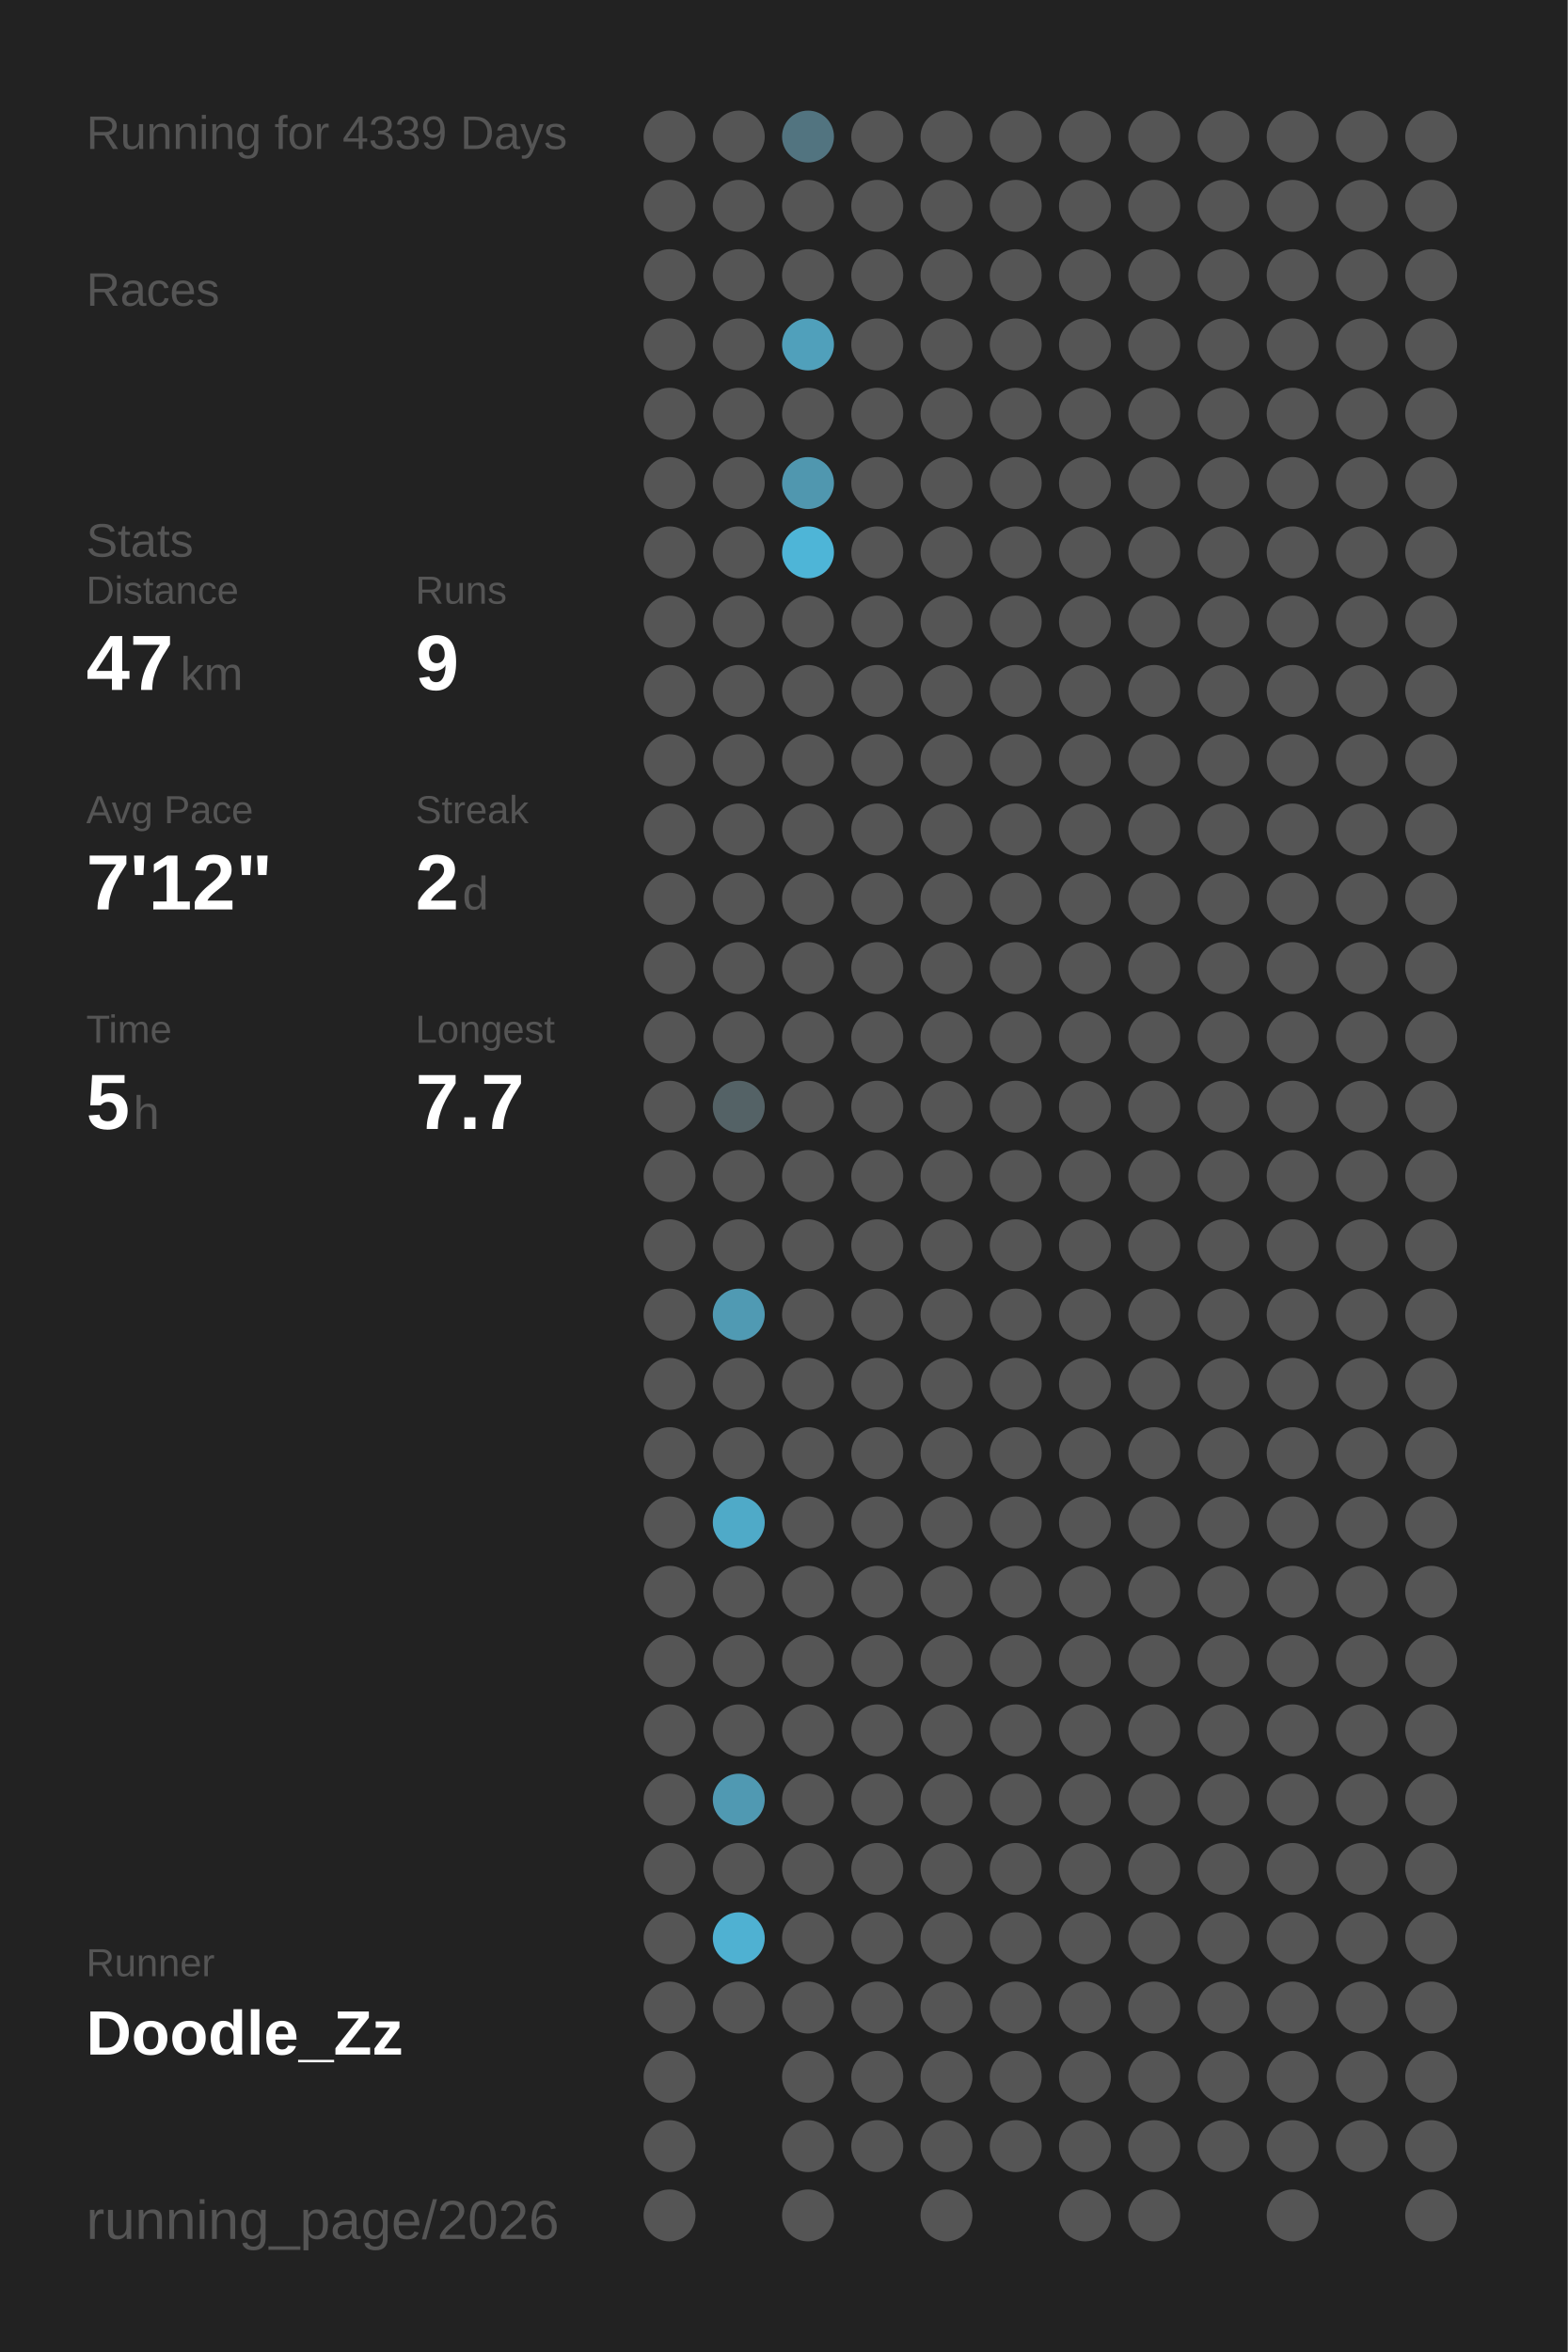
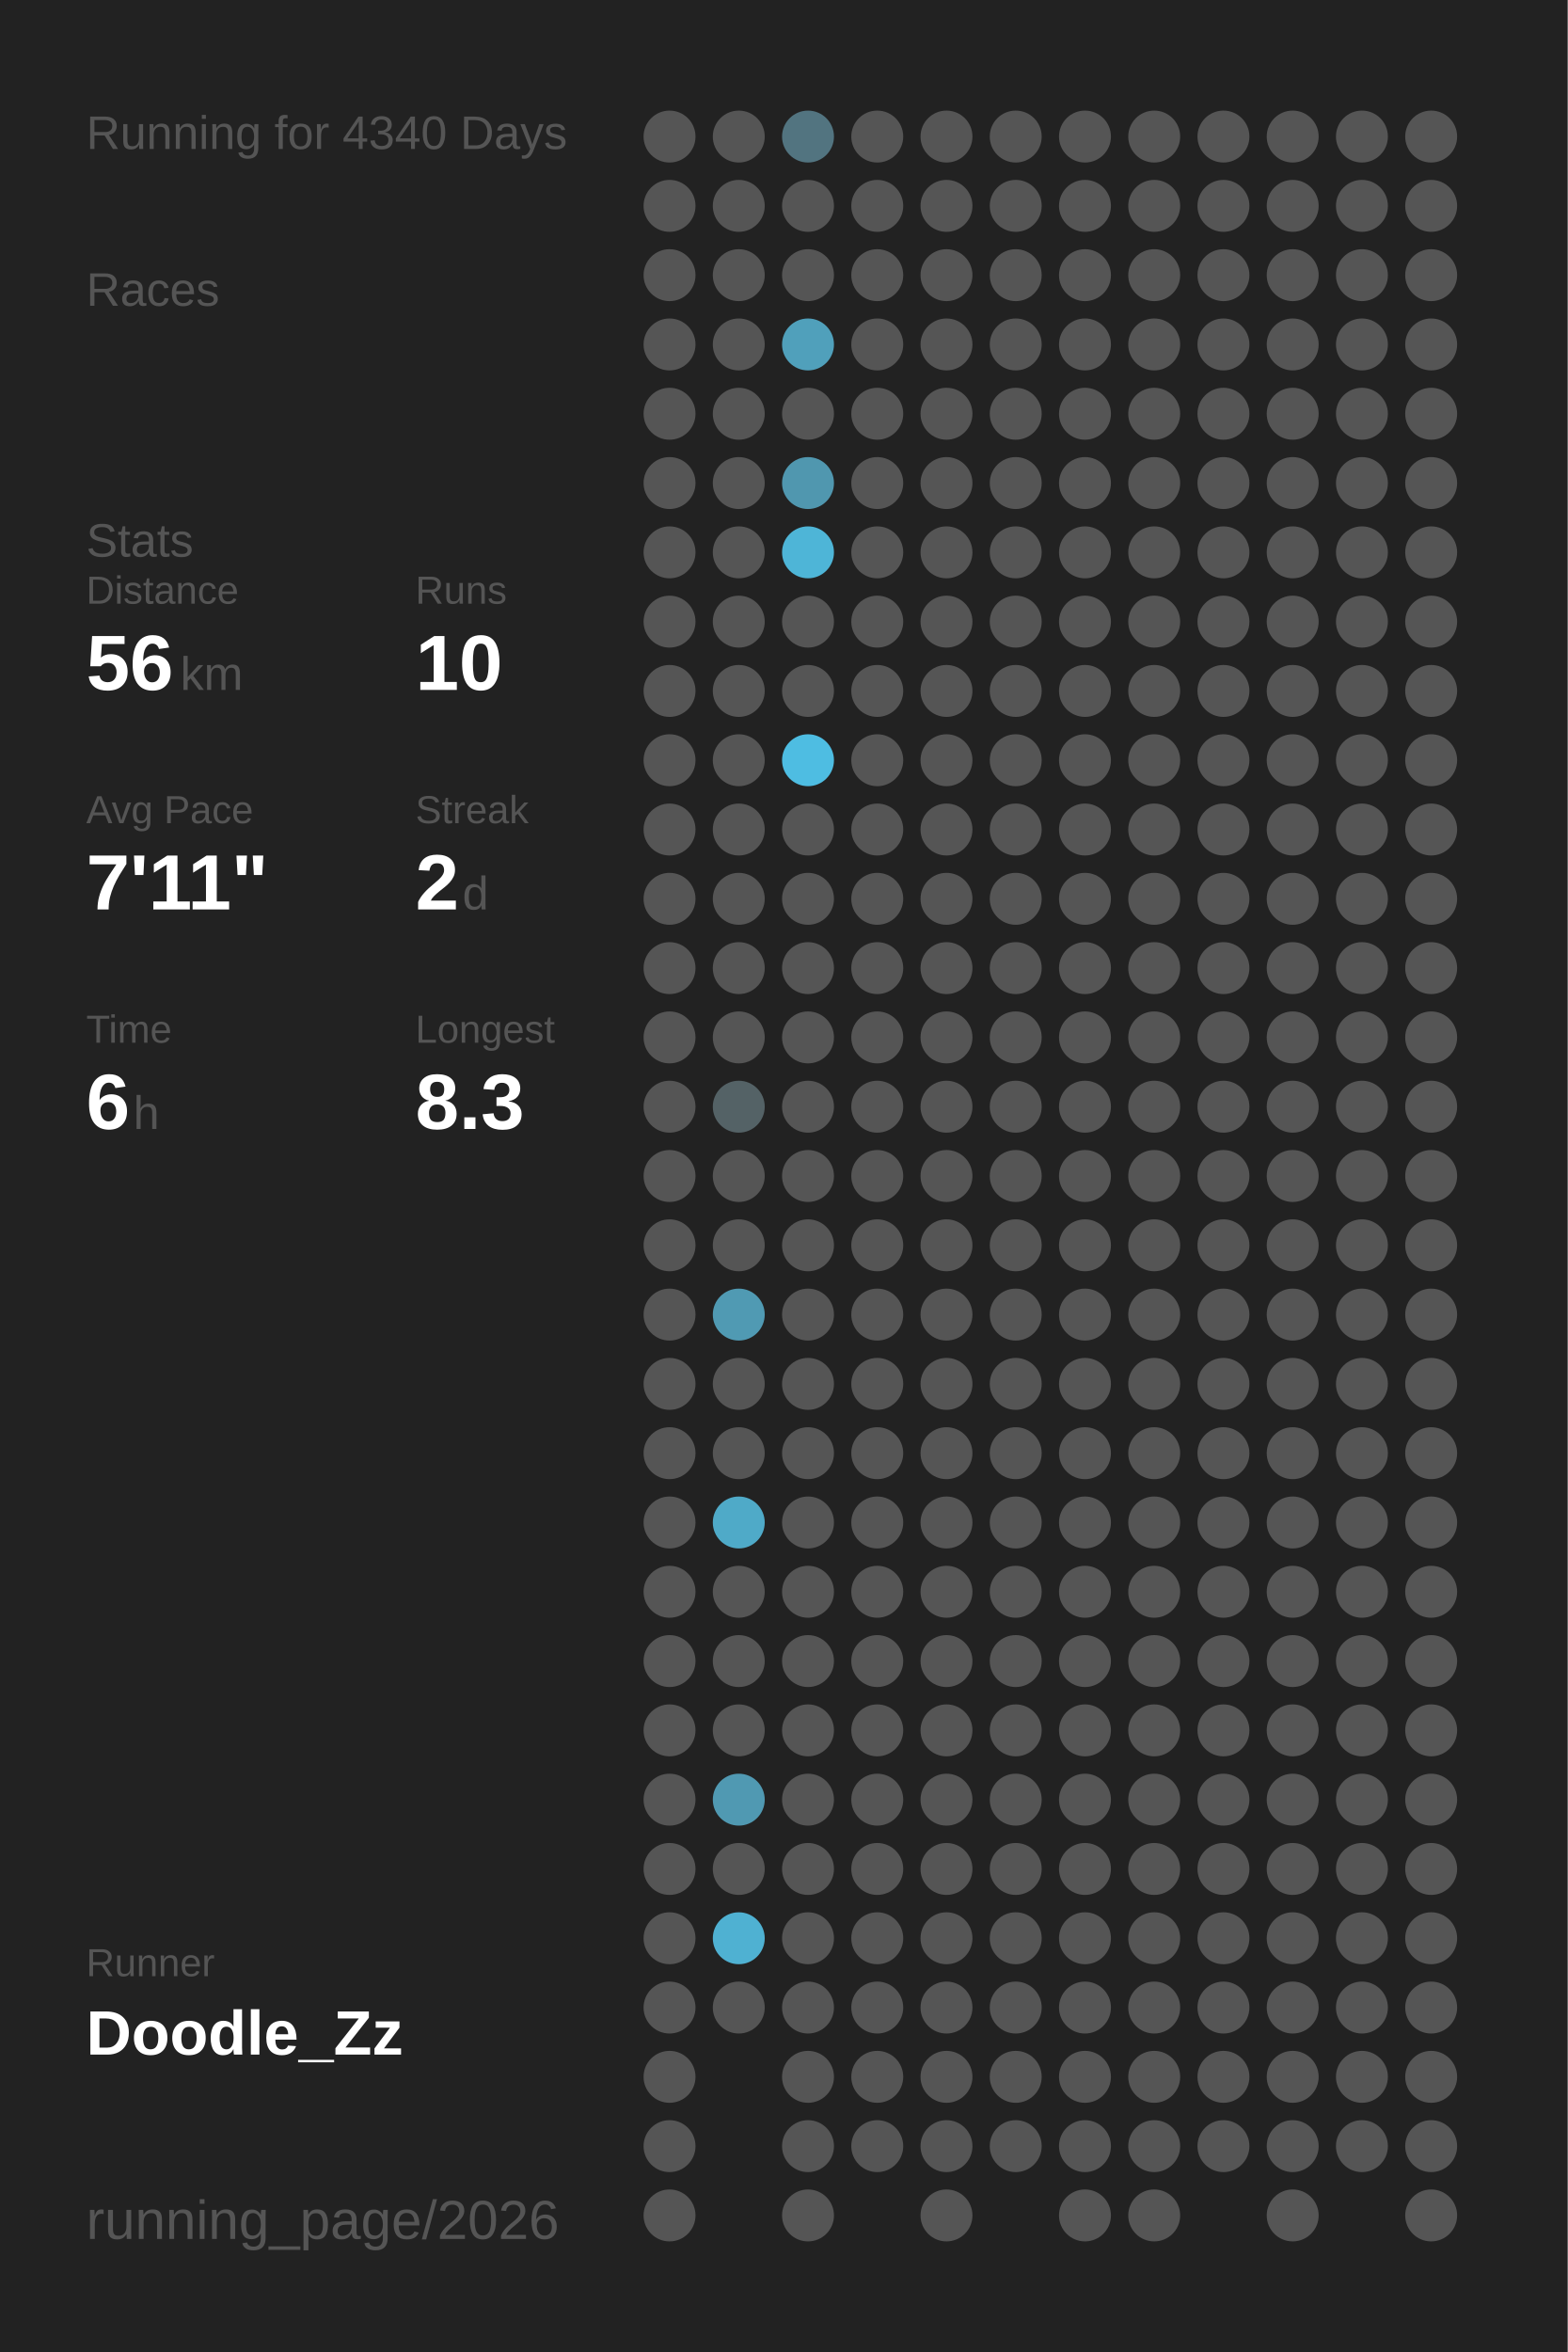
<svg xmlns="http://www.w3.org/2000/svg" baseProfile="full" height="300mm" version="1.1" viewBox="0,0,200,300" width="200mm">
  <defs />
  <rect fill="#222222" height="300" width="200" x="0" y="0" />
-   <text fill="#555555" style="font-size:6px; font-family:Arial;" x="11" y="19">Running for 4339 Days</text>
+   <text fill="#555555" style="font-size:6px; font-family:Arial;" x="11" y="19">Running for 4340 Days</text>
  <text fill="#555555" style="font-size:6px; font-family:Arial;" x="11" y="39">Races</text>
  <text fill="#555555" style="font-size:6px; font-family:Arial;" x="11" y="71">Stats</text>
  <text fill="#555555" style="font-size:5px; font-family:Arial;" x="11" y="77">Distance</text>
-   <text fill="#FFFFFF" style="font-size:10px; font-family:Arial; font-weight:bold;" x="11" y="88">47</text>
+   <text fill="#FFFFFF" style="font-size:10px; font-family:Arial; font-weight:bold;" x="11" y="88">56</text>
  <text fill="#555555" style="font-size:6px; font-family:Arial;" x="23" y="88">km</text>
  <text fill="#555555" style="font-size:5px; font-family:Arial;" x="53" y="77">Runs</text>
-   <text fill="#FFFFFF" style="font-size:10px; font-family:Arial; font-weight:bold;" x="53" y="88">9</text>
+   <text fill="#FFFFFF" style="font-size:10px; font-family:Arial; font-weight:bold;" x="53" y="88">10</text>
  <text fill="#555555" style="font-size:5px; font-family:Arial;" x="11" y="105">Avg Pace</text>
-   <text fill="#FFFFFF" style="font-size:10px; font-family:Arial; font-weight:bold;" x="11" y="116">7'12"</text>
+   <text fill="#FFFFFF" style="font-size:10px; font-family:Arial; font-weight:bold;" x="11" y="116">7'11"</text>
  <text fill="#555555" style="font-size:5px; font-family:Arial;" x="53" y="105">Streak</text>
  <text fill="#FFFFFF" style="font-size:10px; font-family:Arial; font-weight:bold;" x="53" y="116">2</text>
  <text fill="#555555" style="font-size:6px; font-family:Arial;" x="59" y="116">d</text>
  <text fill="#555555" style="font-size:5px; font-family:Arial;" x="11" y="133">Time</text>
-   <text fill="#FFFFFF" style="font-size:10px; font-family:Arial; font-weight:bold;" x="11" y="144">5</text>
+   <text fill="#FFFFFF" style="font-size:10px; font-family:Arial; font-weight:bold;" x="11" y="144">6</text>
  <text fill="#555555" style="font-size:6px; font-family:Arial;" x="17" y="144">h</text>
  <text fill="#555555" style="font-size:5px; font-family:Arial;" x="53" y="133">Longest</text>
-   <text fill="#FFFFFF" style="font-size:10px; font-family:Arial; font-weight:bold;" x="53" y="144">7.7</text>
+   <text fill="#FFFFFF" style="font-size:10px; font-family:Arial; font-weight:bold;" x="53" y="144">8.3</text>
  <text fill="#555555" style="font-size:5px; font-family:Arial;" x="11" y="252.065">Runner</text>
  <text fill="#FFFFFF" style="font-size:8px; font-family:Arial; font-weight:bold;" x="11" y="262.065">Doodle_Zz</text>
  <text fill="#555555" style="font-size:7px; font-family:Arial;" x="11" y="285.581">running_page/2026</text>
  <circle cx="85.417" cy="17.419" fill="#555555" r="3.312" />
  <circle cx="85.417" cy="26.258" fill="#555555" r="3.312" />
  <circle cx="85.417" cy="35.097" fill="#555555" r="3.312" />
  <circle cx="85.417" cy="43.935" fill="#555555" r="3.312" />
  <circle cx="85.417" cy="52.774" fill="#555555" r="3.312" />
  <circle cx="85.417" cy="61.613" fill="#555555" r="3.312" />
  <circle cx="85.417" cy="70.452" fill="#555555" r="3.312" />
  <circle cx="85.417" cy="79.29" fill="#555555" r="3.312" />
  <circle cx="85.417" cy="88.129" fill="#555555" r="3.312" />
  <circle cx="85.417" cy="96.968" fill="#555555" r="3.312" />
  <circle cx="85.417" cy="105.806" fill="#555555" r="3.312" />
  <circle cx="85.417" cy="114.645" fill="#555555" r="3.312" />
  <circle cx="85.417" cy="123.484" fill="#555555" r="3.312" />
  <circle cx="85.417" cy="132.323" fill="#555555" r="3.312" />
  <circle cx="85.417" cy="141.161" fill="#555555" r="3.312" />
  <circle cx="85.417" cy="150" fill="#555555" r="3.312" />
  <circle cx="85.417" cy="158.839" fill="#555555" r="3.312" />
  <circle cx="85.417" cy="167.677" fill="#555555" r="3.312" />
  <circle cx="85.417" cy="176.516" fill="#555555" r="3.312" />
  <circle cx="85.417" cy="185.355" fill="#555555" r="3.312" />
  <circle cx="85.417" cy="194.194" fill="#555555" r="3.312" />
  <circle cx="85.417" cy="203.032" fill="#555555" r="3.312" />
  <circle cx="85.417" cy="211.871" fill="#555555" r="3.312" />
  <circle cx="85.417" cy="220.71" fill="#555555" r="3.312" />
  <circle cx="85.417" cy="229.548" fill="#555555" r="3.312" />
  <circle cx="85.417" cy="238.387" fill="#555555" r="3.312" />
  <circle cx="85.417" cy="247.226" fill="#555555" r="3.312" />
  <circle cx="85.417" cy="256.065" fill="#555555" r="3.312" />
  <circle cx="85.417" cy="264.903" fill="#555555" r="3.312" />
  <circle cx="85.417" cy="273.742" fill="#555555" r="3.312" />
  <circle cx="85.417" cy="282.581" fill="#555555" r="3.312" />
  <circle cx="94.25" cy="17.419" fill="#555555" r="3.312" />
  <circle cx="94.25" cy="26.258" fill="#555555" r="3.312" />
  <circle cx="94.25" cy="35.097" fill="#555555" r="3.312" />
  <circle cx="94.25" cy="43.935" fill="#555555" r="3.312" />
  <circle cx="94.25" cy="52.774" fill="#555555" r="3.312" />
  <circle cx="94.25" cy="61.613" fill="#555555" r="3.312" />
  <circle cx="94.25" cy="70.452" fill="#555555" r="3.312" />
  <circle cx="94.25" cy="79.29" fill="#555555" r="3.312" />
  <circle cx="94.25" cy="88.129" fill="#555555" r="3.312" />
  <circle cx="94.25" cy="96.968" fill="#555555" r="3.312" />
  <circle cx="94.25" cy="105.806" fill="#555555" r="3.312" />
  <circle cx="94.25" cy="114.645" fill="#555555" r="3.312" />
  <circle cx="94.25" cy="123.484" fill="#555555" r="3.312" />
  <circle cx="94.25" cy="132.323" fill="#555555" r="3.312" />
  <circle cx="94.25" cy="141.161" fill="#546266" r="3.312" />
  <circle cx="94.25" cy="150" fill="#555555" r="3.312" />
  <circle cx="94.25" cy="158.839" fill="#555555" r="3.312" />
  <circle cx="94.25" cy="167.677" fill="#509ab3" r="3.312" />
  <circle cx="94.25" cy="176.516" fill="#555555" r="3.312" />
  <circle cx="94.25" cy="185.355" fill="#555555" r="3.312" />
  <circle cx="94.25" cy="194.194" fill="#4faac8" r="3.312" />
  <circle cx="94.25" cy="203.032" fill="#555555" r="3.312" />
  <circle cx="94.25" cy="211.871" fill="#555555" r="3.312" />
  <circle cx="94.25" cy="220.71" fill="#555555" r="3.312" />
  <circle cx="94.25" cy="229.548" fill="#5099b2" r="3.312" />
  <circle cx="94.25" cy="238.387" fill="#555555" r="3.312" />
  <circle cx="94.25" cy="247.226" fill="#4fb1d2" r="3.312" />
  <circle cx="94.25" cy="256.065" fill="#555555" r="3.312" />
  <circle cx="103.083" cy="17.419" fill="#527480" r="3.312" />
  <circle cx="103.083" cy="26.258" fill="#555555" r="3.312" />
  <circle cx="103.083" cy="35.097" fill="#555555" r="3.312" />
  <circle cx="103.083" cy="43.935" fill="#50a0bb" r="3.312" />
  <circle cx="103.083" cy="52.774" fill="#555555" r="3.312" />
  <circle cx="103.083" cy="61.613" fill="#5097af" r="3.312" />
  <circle cx="103.083" cy="70.452" fill="#4eb5d7" r="3.312" />
  <circle cx="103.083" cy="79.29" fill="#555555" r="3.312" />
  <circle cx="103.083" cy="88.129" fill="#555555" r="3.312" />
-   <circle cx="103.083" cy="96.968" fill="#555555" r="3.312" />
+   <circle cx="103.083" cy="96.968" fill="#4ebde2" r="3.312" />
  <circle cx="103.083" cy="105.806" fill="#555555" r="3.312" />
  <circle cx="103.083" cy="114.645" fill="#555555" r="3.312" />
  <circle cx="103.083" cy="123.484" fill="#555555" r="3.312" />
  <circle cx="103.083" cy="132.323" fill="#555555" r="3.312" />
  <circle cx="103.083" cy="141.161" fill="#555555" r="3.312" />
  <circle cx="103.083" cy="150" fill="#555555" r="3.312" />
  <circle cx="103.083" cy="158.839" fill="#555555" r="3.312" />
  <circle cx="103.083" cy="167.677" fill="#555555" r="3.312" />
  <circle cx="103.083" cy="176.516" fill="#555555" r="3.312" />
  <circle cx="103.083" cy="185.355" fill="#555555" r="3.312" />
  <circle cx="103.083" cy="194.194" fill="#555555" r="3.312" />
  <circle cx="103.083" cy="203.032" fill="#555555" r="3.312" />
  <circle cx="103.083" cy="211.871" fill="#555555" r="3.312" />
  <circle cx="103.083" cy="220.71" fill="#555555" r="3.312" />
  <circle cx="103.083" cy="229.548" fill="#555555" r="3.312" />
  <circle cx="103.083" cy="238.387" fill="#555555" r="3.312" />
  <circle cx="103.083" cy="247.226" fill="#555555" r="3.312" />
  <circle cx="103.083" cy="256.065" fill="#555555" r="3.312" />
  <circle cx="103.083" cy="264.903" fill="#555555" r="3.312" />
  <circle cx="103.083" cy="273.742" fill="#555555" r="3.312" />
  <circle cx="103.083" cy="282.581" fill="#555555" r="3.312" />
  <circle cx="111.917" cy="17.419" fill="#555555" r="3.312" />
  <circle cx="111.917" cy="26.258" fill="#555555" r="3.312" />
  <circle cx="111.917" cy="35.097" fill="#555555" r="3.312" />
  <circle cx="111.917" cy="43.935" fill="#555555" r="3.312" />
  <circle cx="111.917" cy="52.774" fill="#555555" r="3.312" />
  <circle cx="111.917" cy="61.613" fill="#555555" r="3.312" />
  <circle cx="111.917" cy="70.452" fill="#555555" r="3.312" />
  <circle cx="111.917" cy="79.29" fill="#555555" r="3.312" />
  <circle cx="111.917" cy="88.129" fill="#555555" r="3.312" />
  <circle cx="111.917" cy="96.968" fill="#555555" r="3.312" />
  <circle cx="111.917" cy="105.806" fill="#555555" r="3.312" />
  <circle cx="111.917" cy="114.645" fill="#555555" r="3.312" />
  <circle cx="111.917" cy="123.484" fill="#555555" r="3.312" />
  <circle cx="111.917" cy="132.323" fill="#555555" r="3.312" />
  <circle cx="111.917" cy="141.161" fill="#555555" r="3.312" />
  <circle cx="111.917" cy="150" fill="#555555" r="3.312" />
  <circle cx="111.917" cy="158.839" fill="#555555" r="3.312" />
  <circle cx="111.917" cy="167.677" fill="#555555" r="3.312" />
  <circle cx="111.917" cy="176.516" fill="#555555" r="3.312" />
  <circle cx="111.917" cy="185.355" fill="#555555" r="3.312" />
  <circle cx="111.917" cy="194.194" fill="#555555" r="3.312" />
  <circle cx="111.917" cy="203.032" fill="#555555" r="3.312" />
  <circle cx="111.917" cy="211.871" fill="#555555" r="3.312" />
  <circle cx="111.917" cy="220.71" fill="#555555" r="3.312" />
  <circle cx="111.917" cy="229.548" fill="#555555" r="3.312" />
  <circle cx="111.917" cy="238.387" fill="#555555" r="3.312" />
  <circle cx="111.917" cy="247.226" fill="#555555" r="3.312" />
  <circle cx="111.917" cy="256.065" fill="#555555" r="3.312" />
  <circle cx="111.917" cy="264.903" fill="#555555" r="3.312" />
  <circle cx="111.917" cy="273.742" fill="#555555" r="3.312" />
  <circle cx="120.75" cy="17.419" fill="#555555" r="3.312" />
  <circle cx="120.75" cy="26.258" fill="#555555" r="3.312" />
  <circle cx="120.75" cy="35.097" fill="#555555" r="3.312" />
  <circle cx="120.75" cy="43.935" fill="#555555" r="3.312" />
  <circle cx="120.75" cy="52.774" fill="#555555" r="3.312" />
  <circle cx="120.75" cy="61.613" fill="#555555" r="3.312" />
  <circle cx="120.75" cy="70.452" fill="#555555" r="3.312" />
  <circle cx="120.75" cy="79.29" fill="#555555" r="3.312" />
  <circle cx="120.75" cy="88.129" fill="#555555" r="3.312" />
  <circle cx="120.75" cy="96.968" fill="#555555" r="3.312" />
  <circle cx="120.75" cy="105.806" fill="#555555" r="3.312" />
  <circle cx="120.75" cy="114.645" fill="#555555" r="3.312" />
  <circle cx="120.75" cy="123.484" fill="#555555" r="3.312" />
  <circle cx="120.75" cy="132.323" fill="#555555" r="3.312" />
  <circle cx="120.75" cy="141.161" fill="#555555" r="3.312" />
  <circle cx="120.75" cy="150" fill="#555555" r="3.312" />
  <circle cx="120.75" cy="158.839" fill="#555555" r="3.312" />
  <circle cx="120.75" cy="167.677" fill="#555555" r="3.312" />
  <circle cx="120.75" cy="176.516" fill="#555555" r="3.312" />
  <circle cx="120.75" cy="185.355" fill="#555555" r="3.312" />
  <circle cx="120.75" cy="194.194" fill="#555555" r="3.312" />
  <circle cx="120.75" cy="203.032" fill="#555555" r="3.312" />
  <circle cx="120.75" cy="211.871" fill="#555555" r="3.312" />
  <circle cx="120.75" cy="220.71" fill="#555555" r="3.312" />
  <circle cx="120.75" cy="229.548" fill="#555555" r="3.312" />
  <circle cx="120.75" cy="238.387" fill="#555555" r="3.312" />
  <circle cx="120.75" cy="247.226" fill="#555555" r="3.312" />
  <circle cx="120.75" cy="256.065" fill="#555555" r="3.312" />
  <circle cx="120.75" cy="264.903" fill="#555555" r="3.312" />
  <circle cx="120.75" cy="273.742" fill="#555555" r="3.312" />
  <circle cx="120.75" cy="282.581" fill="#555555" r="3.312" />
  <circle cx="129.583" cy="17.419" fill="#555555" r="3.312" />
  <circle cx="129.583" cy="26.258" fill="#555555" r="3.312" />
  <circle cx="129.583" cy="35.097" fill="#555555" r="3.312" />
  <circle cx="129.583" cy="43.935" fill="#555555" r="3.312" />
  <circle cx="129.583" cy="52.774" fill="#555555" r="3.312" />
  <circle cx="129.583" cy="61.613" fill="#555555" r="3.312" />
  <circle cx="129.583" cy="70.452" fill="#555555" r="3.312" />
  <circle cx="129.583" cy="79.29" fill="#555555" r="3.312" />
  <circle cx="129.583" cy="88.129" fill="#555555" r="3.312" />
  <circle cx="129.583" cy="96.968" fill="#555555" r="3.312" />
  <circle cx="129.583" cy="105.806" fill="#555555" r="3.312" />
  <circle cx="129.583" cy="114.645" fill="#555555" r="3.312" />
  <circle cx="129.583" cy="123.484" fill="#555555" r="3.312" />
  <circle cx="129.583" cy="132.323" fill="#555555" r="3.312" />
  <circle cx="129.583" cy="141.161" fill="#555555" r="3.312" />
  <circle cx="129.583" cy="150" fill="#555555" r="3.312" />
  <circle cx="129.583" cy="158.839" fill="#555555" r="3.312" />
  <circle cx="129.583" cy="167.677" fill="#555555" r="3.312" />
  <circle cx="129.583" cy="176.516" fill="#555555" r="3.312" />
  <circle cx="129.583" cy="185.355" fill="#555555" r="3.312" />
  <circle cx="129.583" cy="194.194" fill="#555555" r="3.312" />
  <circle cx="129.583" cy="203.032" fill="#555555" r="3.312" />
  <circle cx="129.583" cy="211.871" fill="#555555" r="3.312" />
  <circle cx="129.583" cy="220.71" fill="#555555" r="3.312" />
  <circle cx="129.583" cy="229.548" fill="#555555" r="3.312" />
  <circle cx="129.583" cy="238.387" fill="#555555" r="3.312" />
  <circle cx="129.583" cy="247.226" fill="#555555" r="3.312" />
  <circle cx="129.583" cy="256.065" fill="#555555" r="3.312" />
  <circle cx="129.583" cy="264.903" fill="#555555" r="3.312" />
  <circle cx="129.583" cy="273.742" fill="#555555" r="3.312" />
  <circle cx="138.417" cy="17.419" fill="#555555" r="3.312" />
  <circle cx="138.417" cy="26.258" fill="#555555" r="3.312" />
  <circle cx="138.417" cy="35.097" fill="#555555" r="3.312" />
  <circle cx="138.417" cy="43.935" fill="#555555" r="3.312" />
  <circle cx="138.417" cy="52.774" fill="#555555" r="3.312" />
  <circle cx="138.417" cy="61.613" fill="#555555" r="3.312" />
  <circle cx="138.417" cy="70.452" fill="#555555" r="3.312" />
  <circle cx="138.417" cy="79.29" fill="#555555" r="3.312" />
  <circle cx="138.417" cy="88.129" fill="#555555" r="3.312" />
  <circle cx="138.417" cy="96.968" fill="#555555" r="3.312" />
  <circle cx="138.417" cy="105.806" fill="#555555" r="3.312" />
  <circle cx="138.417" cy="114.645" fill="#555555" r="3.312" />
  <circle cx="138.417" cy="123.484" fill="#555555" r="3.312" />
  <circle cx="138.417" cy="132.323" fill="#555555" r="3.312" />
  <circle cx="138.417" cy="141.161" fill="#555555" r="3.312" />
  <circle cx="138.417" cy="150" fill="#555555" r="3.312" />
  <circle cx="138.417" cy="158.839" fill="#555555" r="3.312" />
  <circle cx="138.417" cy="167.677" fill="#555555" r="3.312" />
  <circle cx="138.417" cy="176.516" fill="#555555" r="3.312" />
  <circle cx="138.417" cy="185.355" fill="#555555" r="3.312" />
  <circle cx="138.417" cy="194.194" fill="#555555" r="3.312" />
  <circle cx="138.417" cy="203.032" fill="#555555" r="3.312" />
  <circle cx="138.417" cy="211.871" fill="#555555" r="3.312" />
  <circle cx="138.417" cy="220.71" fill="#555555" r="3.312" />
  <circle cx="138.417" cy="229.548" fill="#555555" r="3.312" />
  <circle cx="138.417" cy="238.387" fill="#555555" r="3.312" />
  <circle cx="138.417" cy="247.226" fill="#555555" r="3.312" />
  <circle cx="138.417" cy="256.065" fill="#555555" r="3.312" />
  <circle cx="138.417" cy="264.903" fill="#555555" r="3.312" />
  <circle cx="138.417" cy="273.742" fill="#555555" r="3.312" />
  <circle cx="138.417" cy="282.581" fill="#555555" r="3.312" />
  <circle cx="147.25" cy="17.419" fill="#555555" r="3.312" />
  <circle cx="147.25" cy="26.258" fill="#555555" r="3.312" />
  <circle cx="147.25" cy="35.097" fill="#555555" r="3.312" />
  <circle cx="147.25" cy="43.935" fill="#555555" r="3.312" />
  <circle cx="147.25" cy="52.774" fill="#555555" r="3.312" />
  <circle cx="147.25" cy="61.613" fill="#555555" r="3.312" />
  <circle cx="147.25" cy="70.452" fill="#555555" r="3.312" />
  <circle cx="147.25" cy="79.29" fill="#555555" r="3.312" />
  <circle cx="147.25" cy="88.129" fill="#555555" r="3.312" />
  <circle cx="147.25" cy="96.968" fill="#555555" r="3.312" />
  <circle cx="147.25" cy="105.806" fill="#555555" r="3.312" />
  <circle cx="147.25" cy="114.645" fill="#555555" r="3.312" />
  <circle cx="147.25" cy="123.484" fill="#555555" r="3.312" />
  <circle cx="147.25" cy="132.323" fill="#555555" r="3.312" />
  <circle cx="147.25" cy="141.161" fill="#555555" r="3.312" />
  <circle cx="147.25" cy="150" fill="#555555" r="3.312" />
  <circle cx="147.25" cy="158.839" fill="#555555" r="3.312" />
  <circle cx="147.25" cy="167.677" fill="#555555" r="3.312" />
  <circle cx="147.25" cy="176.516" fill="#555555" r="3.312" />
  <circle cx="147.25" cy="185.355" fill="#555555" r="3.312" />
  <circle cx="147.25" cy="194.194" fill="#555555" r="3.312" />
  <circle cx="147.25" cy="203.032" fill="#555555" r="3.312" />
  <circle cx="147.25" cy="211.871" fill="#555555" r="3.312" />
  <circle cx="147.25" cy="220.71" fill="#555555" r="3.312" />
  <circle cx="147.25" cy="229.548" fill="#555555" r="3.312" />
  <circle cx="147.25" cy="238.387" fill="#555555" r="3.312" />
  <circle cx="147.25" cy="247.226" fill="#555555" r="3.312" />
  <circle cx="147.25" cy="256.065" fill="#555555" r="3.312" />
  <circle cx="147.25" cy="264.903" fill="#555555" r="3.312" />
  <circle cx="147.25" cy="273.742" fill="#555555" r="3.312" />
  <circle cx="147.25" cy="282.581" fill="#555555" r="3.312" />
  <circle cx="156.083" cy="17.419" fill="#555555" r="3.312" />
  <circle cx="156.083" cy="26.258" fill="#555555" r="3.312" />
  <circle cx="156.083" cy="35.097" fill="#555555" r="3.312" />
  <circle cx="156.083" cy="43.935" fill="#555555" r="3.312" />
  <circle cx="156.083" cy="52.774" fill="#555555" r="3.312" />
  <circle cx="156.083" cy="61.613" fill="#555555" r="3.312" />
  <circle cx="156.083" cy="70.452" fill="#555555" r="3.312" />
  <circle cx="156.083" cy="79.29" fill="#555555" r="3.312" />
  <circle cx="156.083" cy="88.129" fill="#555555" r="3.312" />
  <circle cx="156.083" cy="96.968" fill="#555555" r="3.312" />
  <circle cx="156.083" cy="105.806" fill="#555555" r="3.312" />
  <circle cx="156.083" cy="114.645" fill="#555555" r="3.312" />
  <circle cx="156.083" cy="123.484" fill="#555555" r="3.312" />
  <circle cx="156.083" cy="132.323" fill="#555555" r="3.312" />
  <circle cx="156.083" cy="141.161" fill="#555555" r="3.312" />
  <circle cx="156.083" cy="150" fill="#555555" r="3.312" />
  <circle cx="156.083" cy="158.839" fill="#555555" r="3.312" />
  <circle cx="156.083" cy="167.677" fill="#555555" r="3.312" />
  <circle cx="156.083" cy="176.516" fill="#555555" r="3.312" />
  <circle cx="156.083" cy="185.355" fill="#555555" r="3.312" />
  <circle cx="156.083" cy="194.194" fill="#555555" r="3.312" />
  <circle cx="156.083" cy="203.032" fill="#555555" r="3.312" />
  <circle cx="156.083" cy="211.871" fill="#555555" r="3.312" />
  <circle cx="156.083" cy="220.71" fill="#555555" r="3.312" />
  <circle cx="156.083" cy="229.548" fill="#555555" r="3.312" />
  <circle cx="156.083" cy="238.387" fill="#555555" r="3.312" />
  <circle cx="156.083" cy="247.226" fill="#555555" r="3.312" />
  <circle cx="156.083" cy="256.065" fill="#555555" r="3.312" />
  <circle cx="156.083" cy="264.903" fill="#555555" r="3.312" />
  <circle cx="156.083" cy="273.742" fill="#555555" r="3.312" />
  <circle cx="164.917" cy="17.419" fill="#555555" r="3.312" />
  <circle cx="164.917" cy="26.258" fill="#555555" r="3.312" />
  <circle cx="164.917" cy="35.097" fill="#555555" r="3.312" />
  <circle cx="164.917" cy="43.935" fill="#555555" r="3.312" />
  <circle cx="164.917" cy="52.774" fill="#555555" r="3.312" />
  <circle cx="164.917" cy="61.613" fill="#555555" r="3.312" />
  <circle cx="164.917" cy="70.452" fill="#555555" r="3.312" />
  <circle cx="164.917" cy="79.29" fill="#555555" r="3.312" />
  <circle cx="164.917" cy="88.129" fill="#555555" r="3.312" />
  <circle cx="164.917" cy="96.968" fill="#555555" r="3.312" />
  <circle cx="164.917" cy="105.806" fill="#555555" r="3.312" />
  <circle cx="164.917" cy="114.645" fill="#555555" r="3.312" />
  <circle cx="164.917" cy="123.484" fill="#555555" r="3.312" />
  <circle cx="164.917" cy="132.323" fill="#555555" r="3.312" />
  <circle cx="164.917" cy="141.161" fill="#555555" r="3.312" />
  <circle cx="164.917" cy="150" fill="#555555" r="3.312" />
  <circle cx="164.917" cy="158.839" fill="#555555" r="3.312" />
  <circle cx="164.917" cy="167.677" fill="#555555" r="3.312" />
  <circle cx="164.917" cy="176.516" fill="#555555" r="3.312" />
  <circle cx="164.917" cy="185.355" fill="#555555" r="3.312" />
  <circle cx="164.917" cy="194.194" fill="#555555" r="3.312" />
  <circle cx="164.917" cy="203.032" fill="#555555" r="3.312" />
  <circle cx="164.917" cy="211.871" fill="#555555" r="3.312" />
  <circle cx="164.917" cy="220.71" fill="#555555" r="3.312" />
  <circle cx="164.917" cy="229.548" fill="#555555" r="3.312" />
  <circle cx="164.917" cy="238.387" fill="#555555" r="3.312" />
  <circle cx="164.917" cy="247.226" fill="#555555" r="3.312" />
  <circle cx="164.917" cy="256.065" fill="#555555" r="3.312" />
  <circle cx="164.917" cy="264.903" fill="#555555" r="3.312" />
  <circle cx="164.917" cy="273.742" fill="#555555" r="3.312" />
  <circle cx="164.917" cy="282.581" fill="#555555" r="3.312" />
  <circle cx="173.75" cy="17.419" fill="#555555" r="3.312" />
  <circle cx="173.75" cy="26.258" fill="#555555" r="3.312" />
  <circle cx="173.75" cy="35.097" fill="#555555" r="3.312" />
  <circle cx="173.75" cy="43.935" fill="#555555" r="3.312" />
  <circle cx="173.75" cy="52.774" fill="#555555" r="3.312" />
  <circle cx="173.75" cy="61.613" fill="#555555" r="3.312" />
  <circle cx="173.75" cy="70.452" fill="#555555" r="3.312" />
  <circle cx="173.75" cy="79.29" fill="#555555" r="3.312" />
  <circle cx="173.75" cy="88.129" fill="#555555" r="3.312" />
  <circle cx="173.75" cy="96.968" fill="#555555" r="3.312" />
  <circle cx="173.75" cy="105.806" fill="#555555" r="3.312" />
  <circle cx="173.75" cy="114.645" fill="#555555" r="3.312" />
  <circle cx="173.75" cy="123.484" fill="#555555" r="3.312" />
  <circle cx="173.75" cy="132.323" fill="#555555" r="3.312" />
  <circle cx="173.75" cy="141.161" fill="#555555" r="3.312" />
  <circle cx="173.75" cy="150" fill="#555555" r="3.312" />
  <circle cx="173.75" cy="158.839" fill="#555555" r="3.312" />
  <circle cx="173.75" cy="167.677" fill="#555555" r="3.312" />
  <circle cx="173.75" cy="176.516" fill="#555555" r="3.312" />
  <circle cx="173.75" cy="185.355" fill="#555555" r="3.312" />
  <circle cx="173.75" cy="194.194" fill="#555555" r="3.312" />
  <circle cx="173.75" cy="203.032" fill="#555555" r="3.312" />
  <circle cx="173.75" cy="211.871" fill="#555555" r="3.312" />
  <circle cx="173.75" cy="220.71" fill="#555555" r="3.312" />
  <circle cx="173.75" cy="229.548" fill="#555555" r="3.312" />
  <circle cx="173.75" cy="238.387" fill="#555555" r="3.312" />
  <circle cx="173.75" cy="247.226" fill="#555555" r="3.312" />
  <circle cx="173.75" cy="256.065" fill="#555555" r="3.312" />
  <circle cx="173.75" cy="264.903" fill="#555555" r="3.312" />
  <circle cx="173.75" cy="273.742" fill="#555555" r="3.312" />
  <circle cx="182.583" cy="17.419" fill="#555555" r="3.312" />
  <circle cx="182.583" cy="26.258" fill="#555555" r="3.312" />
  <circle cx="182.583" cy="35.097" fill="#555555" r="3.312" />
  <circle cx="182.583" cy="43.935" fill="#555555" r="3.312" />
  <circle cx="182.583" cy="52.774" fill="#555555" r="3.312" />
  <circle cx="182.583" cy="61.613" fill="#555555" r="3.312" />
  <circle cx="182.583" cy="70.452" fill="#555555" r="3.312" />
  <circle cx="182.583" cy="79.29" fill="#555555" r="3.312" />
  <circle cx="182.583" cy="88.129" fill="#555555" r="3.312" />
  <circle cx="182.583" cy="96.968" fill="#555555" r="3.312" />
  <circle cx="182.583" cy="105.806" fill="#555555" r="3.312" />
  <circle cx="182.583" cy="114.645" fill="#555555" r="3.312" />
  <circle cx="182.583" cy="123.484" fill="#555555" r="3.312" />
  <circle cx="182.583" cy="132.323" fill="#555555" r="3.312" />
  <circle cx="182.583" cy="141.161" fill="#555555" r="3.312" />
  <circle cx="182.583" cy="150" fill="#555555" r="3.312" />
  <circle cx="182.583" cy="158.839" fill="#555555" r="3.312" />
  <circle cx="182.583" cy="167.677" fill="#555555" r="3.312" />
  <circle cx="182.583" cy="176.516" fill="#555555" r="3.312" />
  <circle cx="182.583" cy="185.355" fill="#555555" r="3.312" />
  <circle cx="182.583" cy="194.194" fill="#555555" r="3.312" />
  <circle cx="182.583" cy="203.032" fill="#555555" r="3.312" />
  <circle cx="182.583" cy="211.871" fill="#555555" r="3.312" />
  <circle cx="182.583" cy="220.71" fill="#555555" r="3.312" />
  <circle cx="182.583" cy="229.548" fill="#555555" r="3.312" />
  <circle cx="182.583" cy="238.387" fill="#555555" r="3.312" />
  <circle cx="182.583" cy="247.226" fill="#555555" r="3.312" />
  <circle cx="182.583" cy="256.065" fill="#555555" r="3.312" />
  <circle cx="182.583" cy="264.903" fill="#555555" r="3.312" />
  <circle cx="182.583" cy="273.742" fill="#555555" r="3.312" />
  <circle cx="182.583" cy="282.581" fill="#555555" r="3.312" />
</svg>
